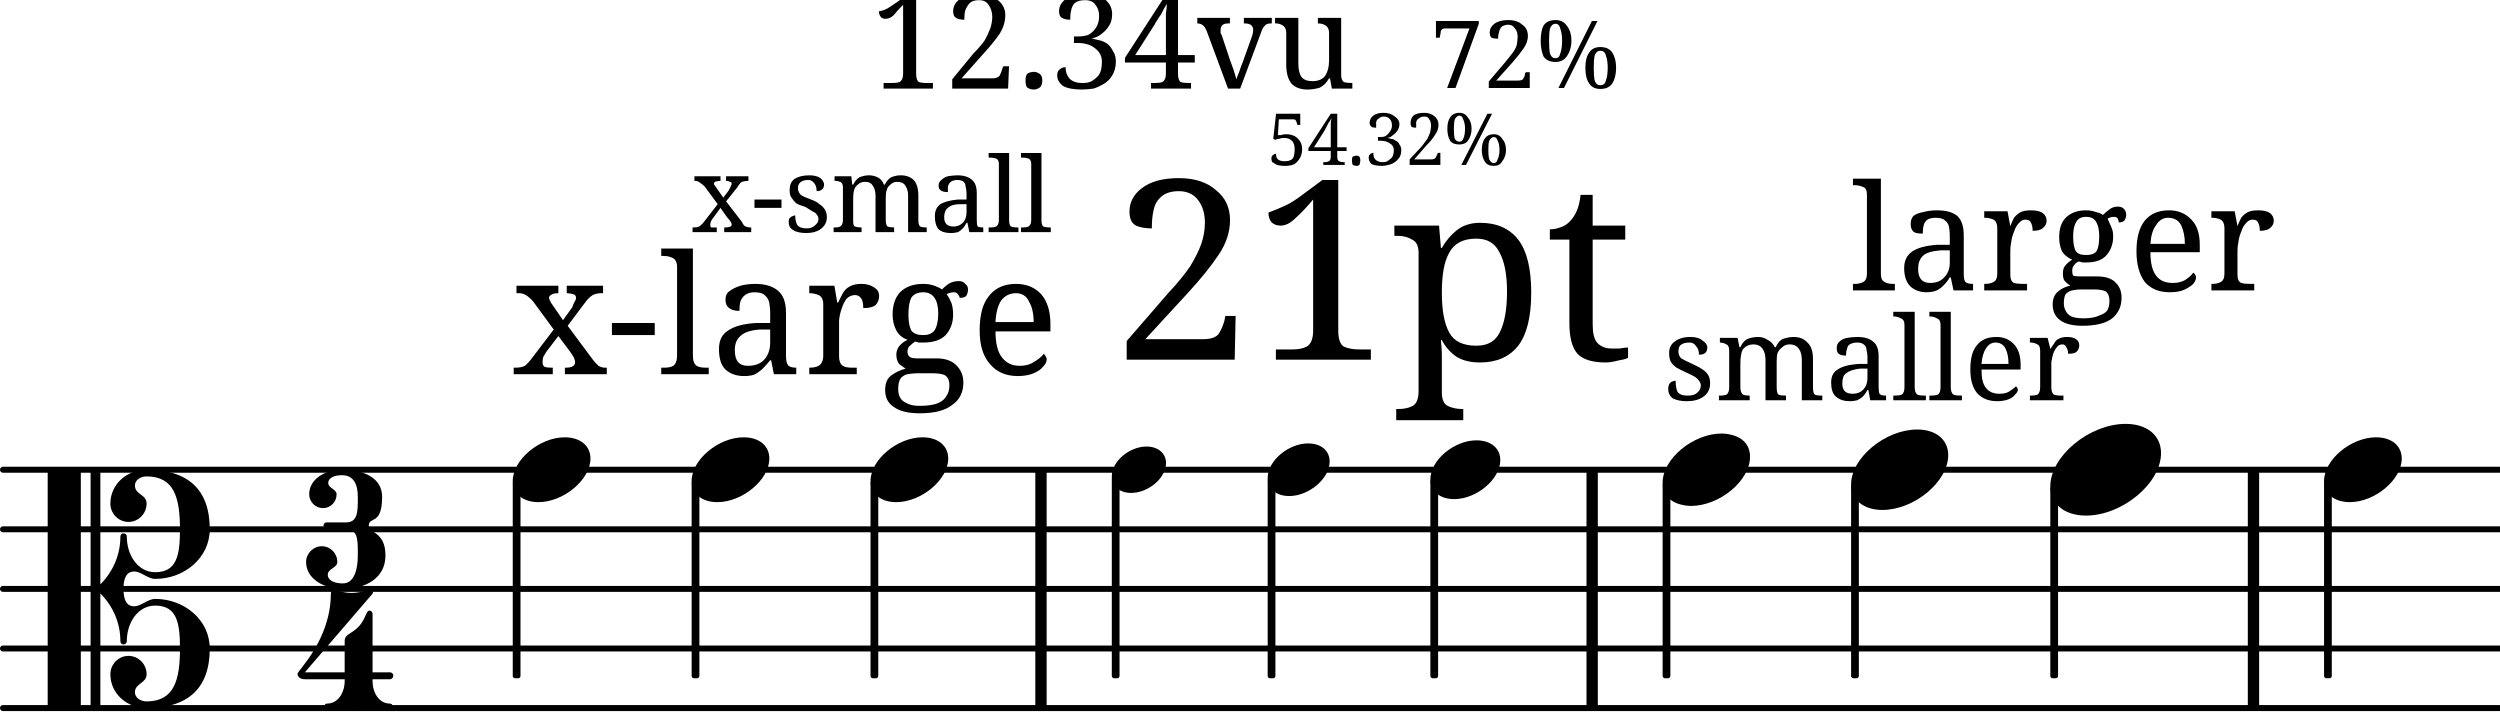
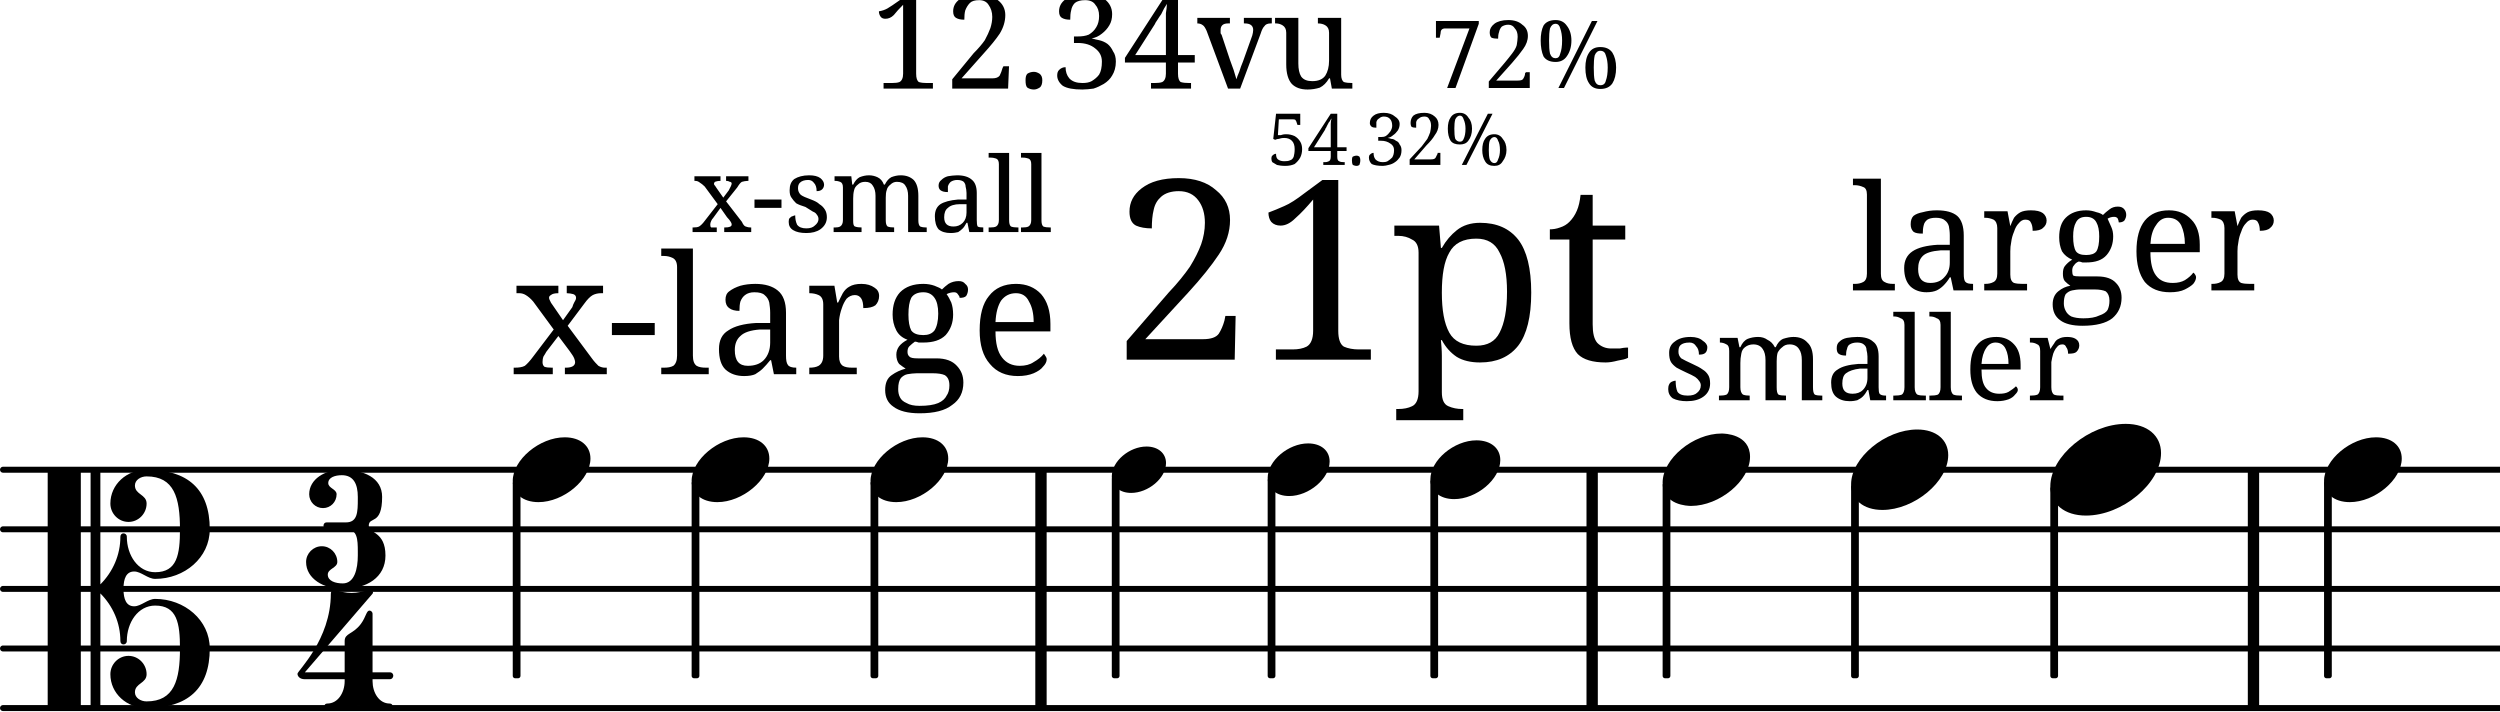
<svg xmlns="http://www.w3.org/2000/svg" version="1.2" width="73.73mm" height="20.97mm" viewBox="8.536 0 41.955 11.933">
  <style type="text/css">

tspan { white-space: pre; }

</style>
-   <g transform="translate(8.5358, 11.8832)">
+   <g transform="translate(25.9106, 9.8831)">
+     <rect x="0" y="-2" width="0.19" height="4" ry="0" fill="currentColor" />
+   </g>
+   <g transform="translate(8.5358, 11.8831)">
    <line stroke-linejoin="round" stroke-linecap="round" stroke-width="0.1" stroke="currentColor" x1="0.05" y1="0" x2="41.955" y2="0" />
  </g>
-   <g transform="translate(8.5358, 10.8832)">
+   <g transform="translate(8.5358, 10.8831)">
    <line stroke-linejoin="round" stroke-linecap="round" stroke-width="0.1" stroke="currentColor" x1="0.05" y1="0" x2="41.955" y2="0" />
  </g>
-   <g transform="translate(8.5358, 9.8832)">
+   <g transform="translate(8.5358, 9.8831)">
    <line stroke-linejoin="round" stroke-linecap="round" stroke-width="0.1" stroke="currentColor" x1="0.05" y1="0" x2="41.955" y2="0" />
  </g>
-   <g transform="translate(8.5358, 8.8832)">
+   <g transform="translate(8.5358, 8.8831)">
    <line stroke-linejoin="round" stroke-linecap="round" stroke-width="0.1" stroke="currentColor" x1="0.05" y1="0" x2="41.955" y2="0" />
  </g>
-   <g transform="translate(8.5358, 7.8832)">
+   <g transform="translate(8.5358, 7.8831)">
    <line stroke-linejoin="round" stroke-linecap="round" stroke-width="0.1" stroke="currentColor" x1="0.05" y1="0" x2="41.955" y2="0" />
  </g>
-   <g transform="translate(46.2593, 9.8832)">
+   <g transform="translate(46.2593, 9.8831)">
    <rect x="0" y="-2" width="0.19" height="4" ry="0" fill="currentColor" />
  </g>
-   <g transform="translate(35.1607, 9.8832)">
-     <rect x="0" y="-2" width="0.19" height="4" ry="0" fill="currentColor" />
-   </g>
-   <g transform="translate(25.9106, 9.8832)">
+   <g transform="translate(35.1607, 9.8831)">
    <rect x="0" y="-2" width="0.19" height="4" ry="0" fill="currentColor" />
  </g>
  <g class="note" id="n01">
-     <g transform="translate(17.1406, 7.8832)">
+     <g transform="translate(17.1406, 7.8831)">
      <path transform="scale(0.004, -0.004)" d="M218 136c66 0 108 -36 108 -89c0 -89 -113 -183 -218 -183c-66 0 -108 36 -108 89c0 89 113 183 218 183z" fill="currentColor" />
    </g>
  </g>
  <g class="dir">
-     <g transform="translate(17.1406, 6.28)">
+     <g transform="translate(17.1406, 6.2799)">
      <text font-family="serif" font-size="2.772" text-anchor="start" fill="currentColor">
        <tspan>x-large</tspan>
      </text>
    </g>
  </g>
  <g class="clef">
-     <g transform="translate(9.3358, 9.8832)">
+     <g transform="translate(9.3358, 9.8831)">
      <path transform="scale(0.004, -0.004)" d="M318 0c0 -44 12 -73 45 -73c29 0 57 31 88 31c123 0 229 -89 229 -208c0 -169 -93 -250 -265 -250c-83 0 -152 61 -152 142c0 42 34 77 76 77s76 -35 76 -77c0 -39 -49 -37 -49 -76c0 -23 24 -38 49 -38c116 0 140 90 140 222c0 106 -12 180 -104 180 c-72 0 -119 -71 -119 -149c0 -9 -7 -14 -14 -14s-13 5 -13 14c0 76 -31 147 -84 200v-471c0 -6 -4 -10 -10 -10h-21c-6 0 -10 4 -10 10v980c0 6 4 10 10 10h21c6 0 10 -4 10 -10v-471c53 53 84 124 84 200c0 9 6 14 13 14s14 -5 14 -14c0 -78 47 -149 119 -149 c92 0 104 74 104 180c0 132 -24 222 -140 222c-25 0 -49 -15 -49 -38c0 -39 49 -37 49 -76c0 -42 -34 -77 -76 -77s-76 35 -76 77c0 81 69 142 152 142c172 0 265 -81 265 -250c0 -119 -106 -208 -229 -208c-31 0 -59 31 -88 31c-33 0 -45 -29 -45 -73zM129 -500h-119 c-6 0 -10 4 -10 10v980c0 6 4 10 10 10h119c6 0 10 -4 10 -10v-980c0 -6 -4 -10 -10 -10z" fill="currentColor" />
    </g>
  </g>
  <g class="meterSig">
-     <g transform="translate(13.6724, 9.8832)">
+     <g transform="translate(13.6724, 9.8831)">
      <path transform="scale(0.004, -0.004)" d="M263 265c0 -33 70 -23 70 -125c0 -92 -79 -140 -179 -140c-79 0 -154 42 -154 113c0 36 30 66 66 66s65 -30 65 -66c0 -25 -40 -28 -40 -53c0 -27 32 -37 63 -37c49 0 63 61 63 117v16c0 54 -2 94 -50 94h-80c-10 0 -14 8 -14 15s4 14 14 14h80c49 0 50 43 50 99v8 c0 54 -18 91 -67 91c-28 0 -57 -9 -57 -33c0 -22 35 -25 35 -47c0 -32 -25 -58 -57 -58s-58 26 -58 58c0 64 67 103 137 103c91 0 169 -33 169 -114c0 -122 -56 -80 -56 -121z" fill="currentColor" />
    </g>
-     <g transform="translate(13.5358, 11.8993)">
+     <g transform="translate(13.5358, 11.8991)">
      <path transform="scale(0.004, -0.004)" d="M196 117h117c0 -48 27 -94 72 -94c8 0 12 -5 12 -11s-4 -12 -12 -12c-44 0 -87 13 -131 13s-87 -13 -131 -13c-8 0 -12 6 -12 12s4 11 12 11c45 0 73 46 73 94zM-2 148c0 12 140 143 140 336c0 10 7 19 16 16c23 -7 47 -13 71 -13s48 6 71 13c14 4 23 -9 17 -16 l-284 -330h167v131c0 34 34 27 68 72c22 30 23 56 36 56c6 0 13 -5 13 -14v-245h72c10 0 15 -7 15 -14s-5 -15 -15 -15h-72v-8h-117v8h-167c-23 0 -31 14 -31 23z" fill="currentColor" />
    </g>
  </g>
-   <g transform="translate(17.2056, 9.8832)">
+   <g transform="translate(17.2056, 9.8831)">
    <rect x="-0.065" y="-1.814" width="0.13" height="3.314" ry="0.04" fill="currentColor" />
  </g>
  <g class="note" id="n02">
-     <g transform="translate(20.1428, 7.8832)">
+     <g transform="translate(20.1428, 7.8831)">
      <path transform="scale(0.004, -0.004)" d="M218 136c66 0 108 -36 108 -89c0 -89 -113 -183 -218 -183c-66 0 -108 36 -108 89c0 89 113 183 218 183z" fill="currentColor" />
    </g>
  </g>
  <g class="dir">
-     <g transform="translate(20.1428, 3.8953)">
+     <g transform="translate(20.1428, 3.8952)">
      <text font-family="serif" font-size="1.746" text-anchor="start" fill="currentColor">
        <tspan>x-small</tspan>
      </text>
    </g>
  </g>
-   <g transform="translate(20.2078, 9.8832)">
+   <g transform="translate(20.2078, 9.8831)">
    <rect x="-0.065" y="-1.814" width="0.13" height="3.314" ry="0.04" fill="currentColor" />
  </g>
  <g class="note" id="n03">
-     <g transform="translate(23.1451, 7.8832)">
+     <g transform="translate(23.1451, 7.8831)">
      <path transform="scale(0.004, -0.004)" d="M218 136c66 0 108 -36 108 -89c0 -89 -113 -183 -218 -183c-66 0 -108 36 -108 89c0 89 113 183 218 183z" fill="currentColor" />
    </g>
  </g>
  <g class="dir">
-     <g transform="translate(23.1451, 1.4869)">
+     <g transform="translate(23.1451, 1.4868)">
      <text font-family="serif" font-size="2.2" text-anchor="start" fill="currentColor">
        <tspan>12.34vu</tspan>
      </text>
    </g>
  </g>
-   <g transform="translate(23.2101, 9.8832)">
+   <g transform="translate(23.2101, 9.8831)">
    <rect x="-0.065" y="-1.814" width="0.13" height="3.314" ry="0.04" fill="currentColor" />
  </g>
  <g class="note" id="n04">
-     <g transform="translate(27.1941, 7.8832)">
+     <g transform="translate(27.1941, 7.8831)">
      <path transform="scale(0.0028, -0.0028)" d="M208 139c69 0 117 -40 117 -99c0 -91 -107 -179 -209 -179c-69 0 -116 40 -116 99c0 91 106 179 208 179z" fill="currentColor" />
    </g>
  </g>
  <g class="dir">
-     <g transform="translate(27.1941, 6.0362)">
+     <g transform="translate(27.1941, 6.0361)">
      <text font-family="serif" font-size="4.2" text-anchor="start" fill="currentColor">
        <tspan>21pt</tspan>
      </text>
    </g>
  </g>
-   <g transform="translate(27.2591, 9.8832)">
+   <g transform="translate(27.2591, 9.8831)">
    <rect x="-0.065" y="-1.886" width="0.13" height="3.386" ry="0.04" fill="currentColor" />
  </g>
  <g class="note" id="n05">
-     <g transform="translate(29.81, 7.8832)">
+     <g transform="translate(29.81, 7.8831)">
      <path transform="scale(0.0032, -0.0032)" d="M212 138c68 0 113 -38 113 -95c0 -90 -109 -181 -212 -181c-68 0 -113 38 -113 95c0 90 109 181 212 181z" fill="currentColor" />
    </g>
  </g>
  <g class="dir">
    <g transform="translate(29.81, 2.7684)">
-       <text font-family="serif" font-size="1.195" text-anchor="start" fill="currentColor">
+       <text font-family="serif" font-size="1.196" text-anchor="start" fill="currentColor">
        <tspan>54.32%</tspan>
      </text>
    </g>
  </g>
-   <g transform="translate(29.875, 9.8832)">
+   <g transform="translate(29.875, 9.8831)">
    <rect x="-0.065" y="-1.864" width="0.13" height="3.364" ry="0.04" fill="currentColor" />
  </g>
  <g class="note" id="n06">
-     <g transform="translate(32.5405, 7.8832)">
+     <g transform="translate(32.5405, 7.8831)">
      <path transform="scale(0.0036, -0.0036)" d="M215 137c67 0 111 -37 111 -92c0 -90 -111 -182 -215 -182c-67 0 -111 37 -111 92c0 90 111 182 215 182z" fill="currentColor" />
    </g>
  </g>
  <g class="dir">
    <g transform="translate(32.5405, 1.4772)">
      <text font-family="serif" font-size="1.584" text-anchor="start" fill="currentColor">
        <tspan>72%</tspan>
      </text>
    </g>
  </g>
-   <g transform="translate(32.6055, 9.8832)">
+   <g transform="translate(32.6055, 9.8831)">
    <rect x="-0.065" y="-1.84" width="0.13" height="3.34" ry="0.04" fill="currentColor" />
  </g>
  <g class="note" id="n07">
-     <g transform="translate(36.4384, 7.8832)">
+     <g transform="translate(36.4384, 7.8831)">
      <path transform="scale(0.0045, -0.0045)" d="M220 135c11 0 106 -2 106 -87c0 -89 -114 -183 -220 -183c-11 0 -106 2 -106 87c0 89 114 183 220 183z" fill="currentColor" />
    </g>
  </g>
  <g class="dir">
-     <g transform="translate(36.4384, 6.7175)">
+     <g transform="translate(36.4384, 6.7173)">
      <text font-family="serif" font-size="1.96" text-anchor="start" fill="currentColor">
        <tspan>smaller</tspan>
      </text>
    </g>
  </g>
-   <g transform="translate(36.5034, 9.8832)">
+   <g transform="translate(36.5034, 9.8831)">
    <rect x="-0.065" y="-1.785" width="0.13" height="3.285" ry="0.04" fill="currentColor" />
  </g>
-   <g transform="translate(47.6037, 9.8832)">
-     <rect x="-0.065" y="-1.814" width="0.13" height="3.314" ry="0.04" fill="currentColor" />
-   </g>
  <g class="note" id="n08">
-     <g transform="translate(39.6014, 7.8832)">
+     <g transform="translate(39.6014, 7.8831)">
      <path transform="scale(0.005, -0.005)" d="M222 135c64 0 104 -35 104 -86c0 -89 -114 -184 -221 -184c-64 0 -105 35 -105 86c0 89 115 184 222 184z" fill="currentColor" />
    </g>
  </g>
  <g class="dir">
    <g transform="translate(39.6014, 4.8735)">
      <text font-family="serif" font-size="2.47" text-anchor="start" fill="currentColor">
        <tspan>larger</tspan>
      </text>
    </g>
  </g>
-   <g transform="translate(39.6664, 9.8832)">
+   <g transform="translate(39.6664, 9.8831)">
    <rect x="-0.065" y="-1.752" width="0.13" height="3.252" ry="0.04" fill="currentColor" />
  </g>
+   <g transform="translate(47.6037, 9.8831)">
+     <rect x="-0.065" y="-1.814" width="0.13" height="3.314" ry="0.04" fill="currentColor" />
+   </g>
  <g class="note" id="n09">
-     <g transform="translate(42.9447, 7.8832)">
+     <g transform="translate(42.9447, 7.8831)">
      <path transform="scale(0.0057, -0.0057)" d="M222 135c64 0 104 -35 104 -86c0 -89 -114 -184 -221 -184c-64 0 -105 35 -105 86c0 89 115 184 222 184z" fill="currentColor" />
    </g>
  </g>
-   <g transform="translate(43.0097, 9.8832)">
+   <g transform="translate(43.0097, 9.8831)">
    <rect x="-0.065" y="-1.722" width="0.13" height="3.222" ry="0.04" fill="currentColor" />
  </g>
  <g class="note" id="n10">
-     <g transform="translate(47.5387, 7.8832)">
+     <g transform="translate(47.5387, 7.8831)">
      <path transform="scale(0.004, -0.004)" d="M218 136c66 0 108 -36 108 -89c0 -89 -113 -183 -218 -183c-66 0 -108 36 -108 89c0 89 113 183 218 183z" fill="currentColor" />
    </g>
  </g>
</svg>
